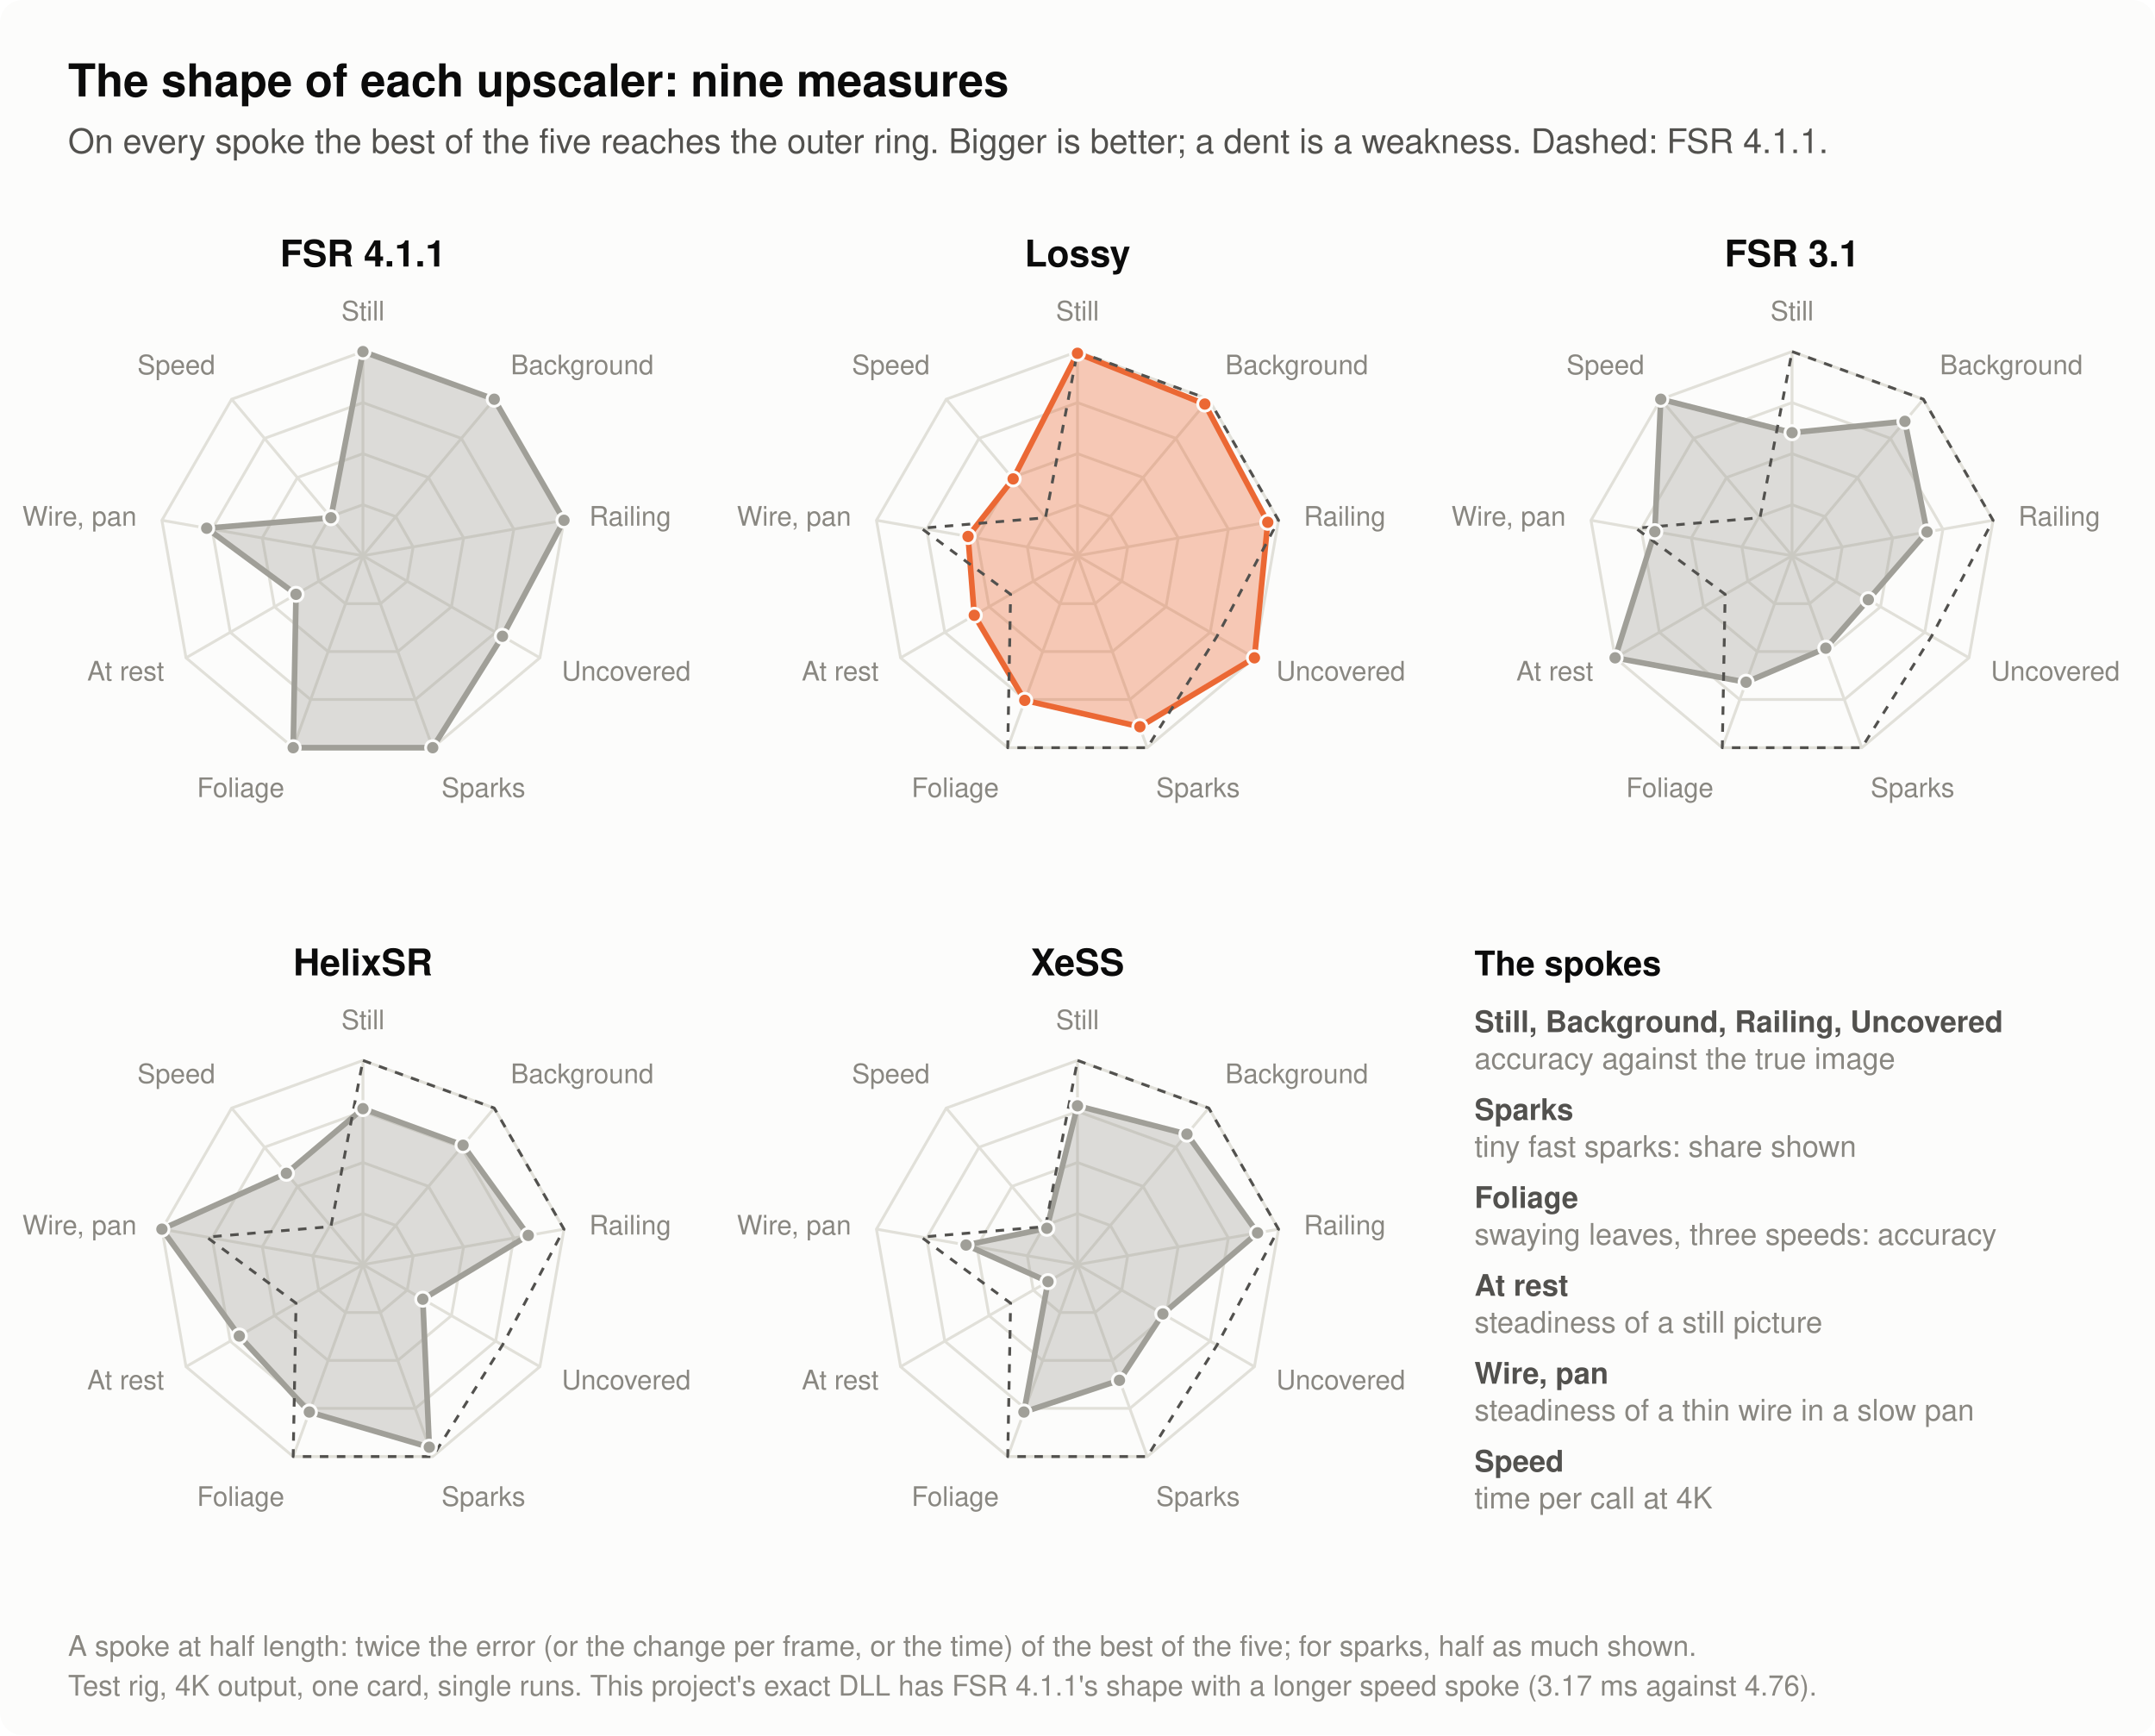
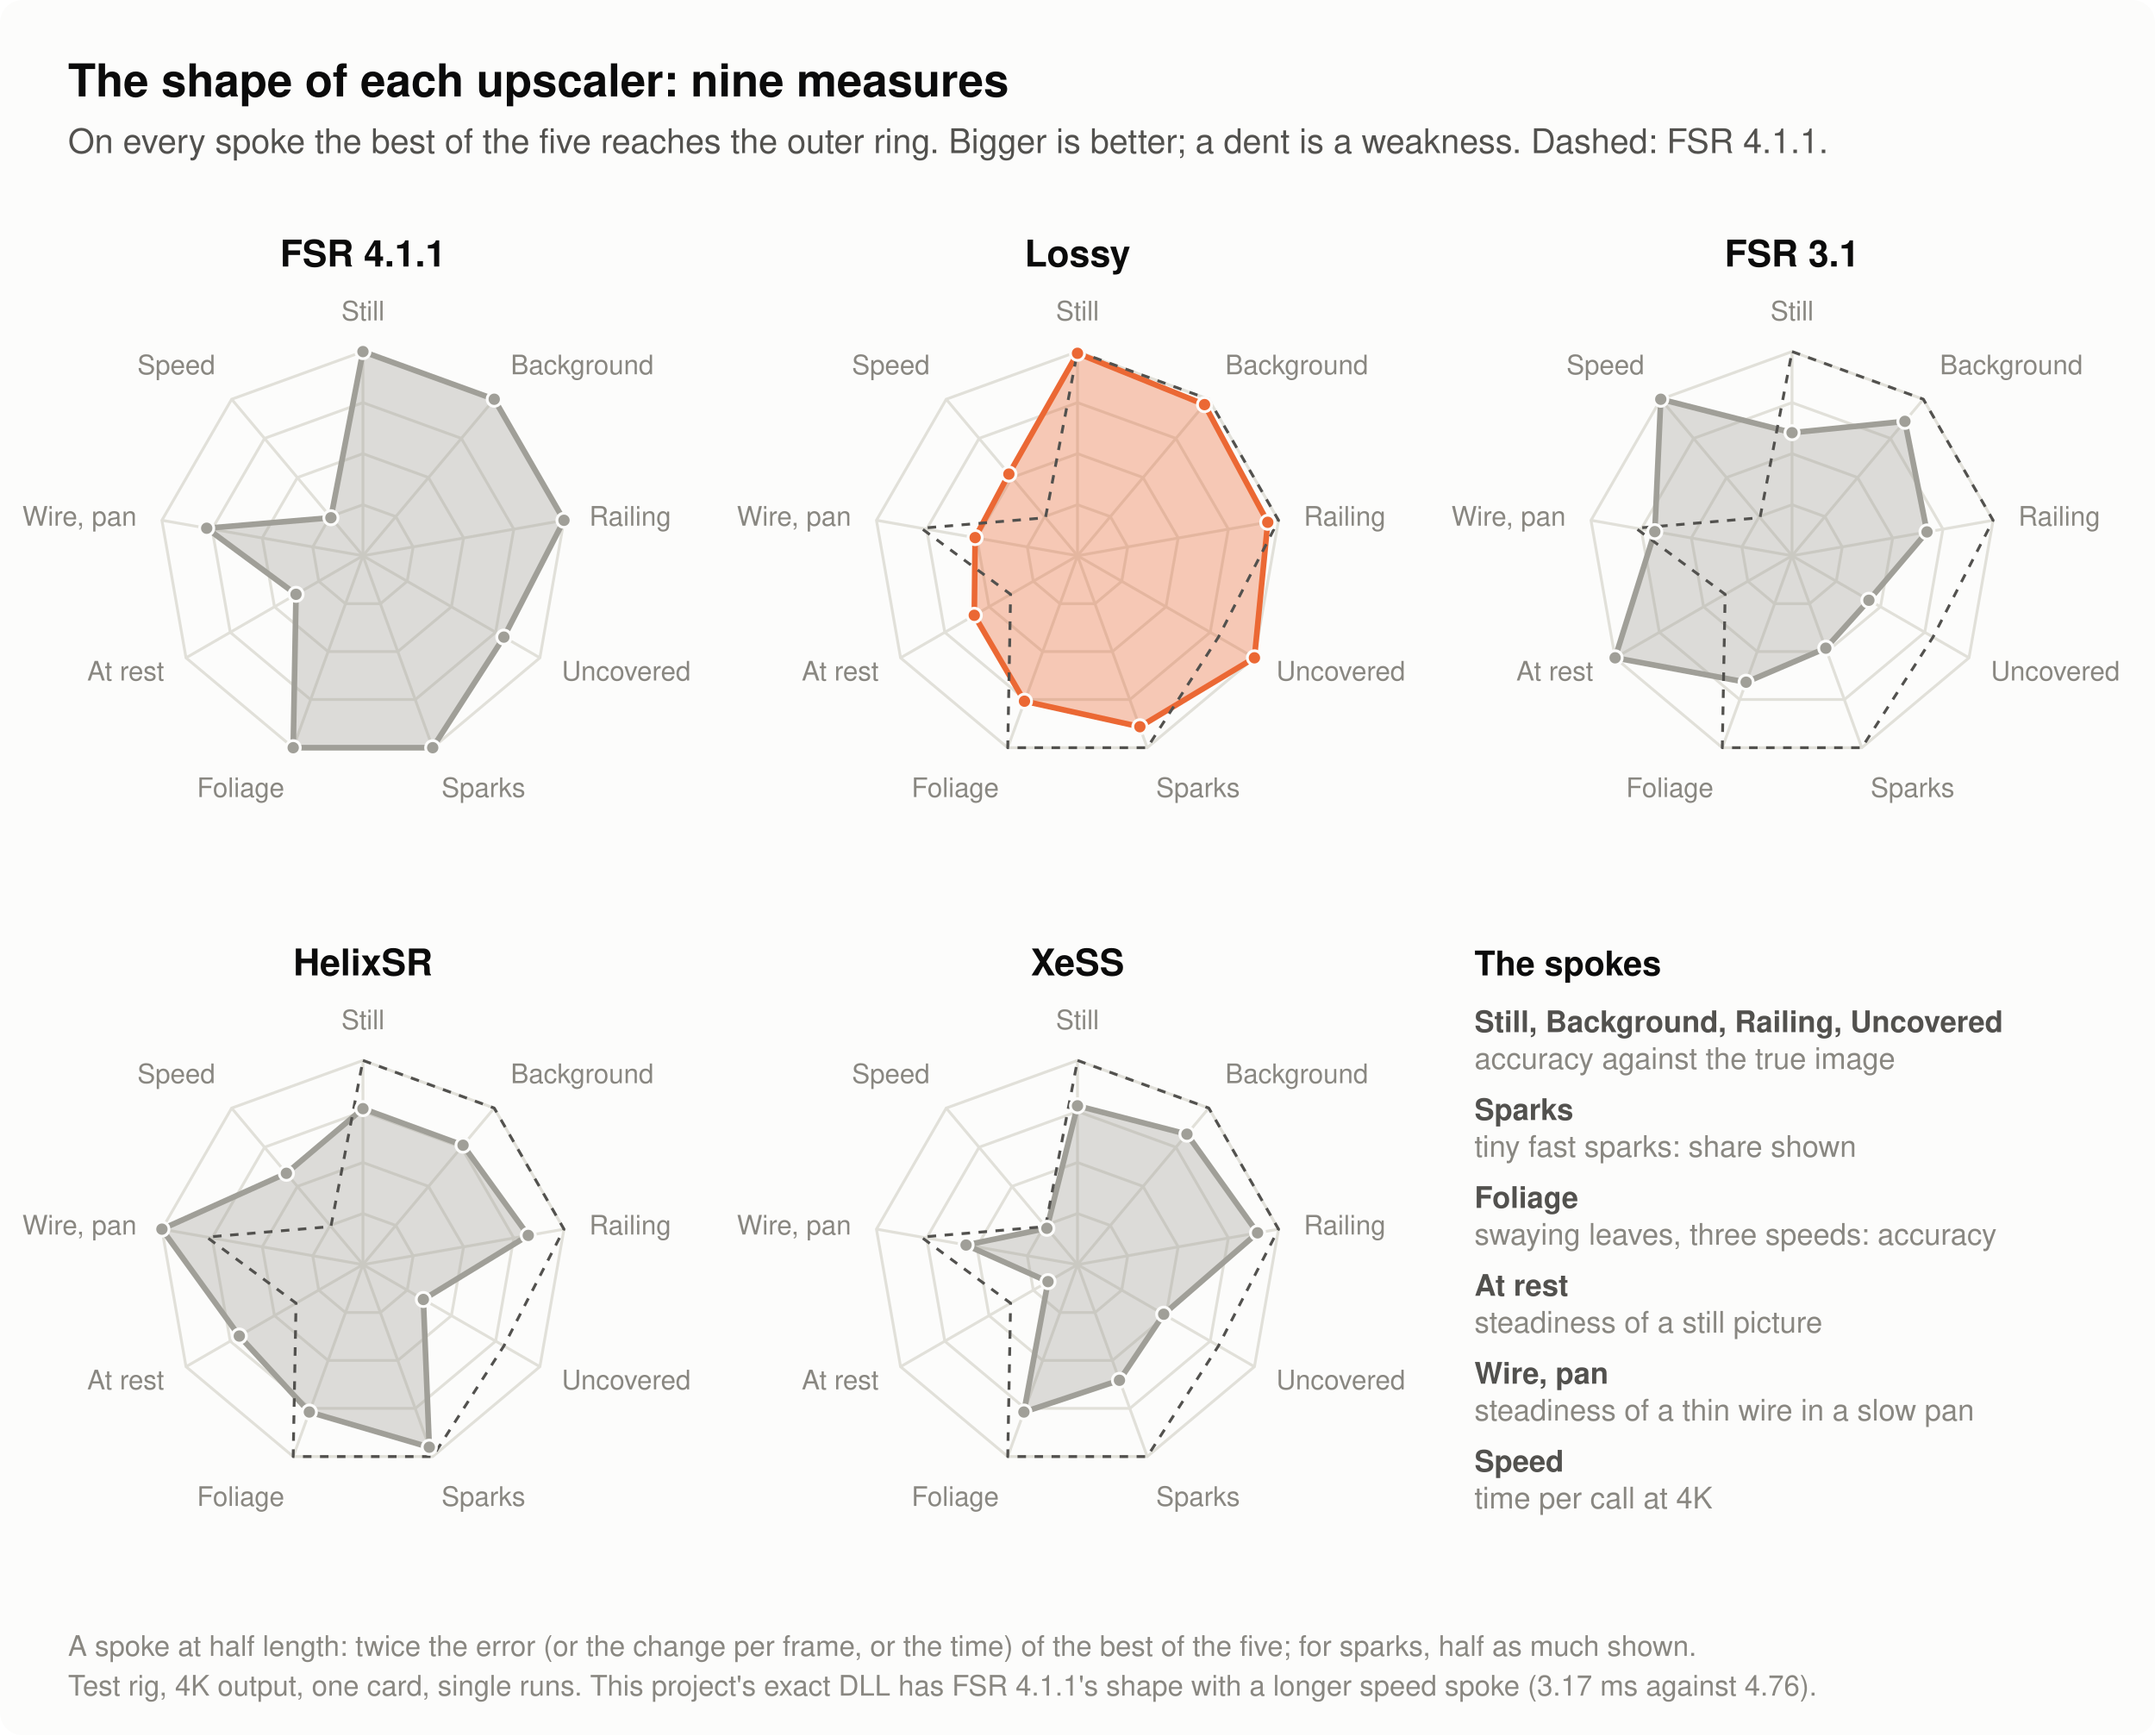
- <svg xmlns="http://www.w3.org/2000/svg" width="760" height="612" viewBox="0 0 760 612" role="img" aria-label="Five radar charts, one per upscaler, each with nine spokes; on every spoke the best of the five reaches the outer ring and the others reach in proportion to it, so a larger shape is better and a dent is a weakness. Still picture: accuracy (dB): FSR 4.1.1 44.33 dB, Lossy 44.26 dB, FSR 3.1 39.94 dB, HelixSR 41.99 dB, XeSS 42.14 dB. Moving background: accuracy (dB): FSR 4.1.1 49.27 dB, Lossy 49.00 dB, FSR 3.1 47.95 dB, HelixSR 46.92 dB, XeSS 47.70 dB. Thin railing in motion: accuracy (dB): FSR 4.1.1 41.82 dB, Lossy 41.34 dB, FSR 3.1 38.36 dB, HelixSR 40.12 dB, XeSS 40.86 dB. Areas a moving object has just uncovered: accuracy (dB): FSR 4.1.1 34.48 dB, Lossy 36.53 dB, FSR 3.1 29.22 dB, HelixSR 27.11 dB, XeSS 30.20 dB. Tiny fast sparks: share of their brightness shown (%): FSR 4.1.1 83%, Lossy 74%, FSR 3.1 40%, HelixSR 79%, XeSS 50%. Leaves swaying without motion vectors, mean of three sway speeds: error (of 255): FSR 4.1.1 11.0, Lossy 14.6, FSR 3.1 16.7, HelixSR 14.3, XeSS 14.3. Still picture: change per frame (of 255): FSR 4.1.1 0.037, Lossy 0.024, FSR 3.1 0.014, HelixSR 0.020, XeSS 0.084. Thin wire under a slow pan: change per frame (of 255): FSR 4.1.1 7.2, Lossy 10.3, FSR 3.1 8.2, HelixSR 5.6, XeSS 10.1. Time per upscale call at 3840x2160 (ms): FSR 4.1.1 4.76 ms, Lossy 2.36 ms, FSR 3.1 1.16 ms, HelixSR 1.99 ms, XeSS 4.98 ms.">
+ <svg xmlns="http://www.w3.org/2000/svg" width="760" height="612" viewBox="0 0 760 612" role="img" aria-label="Five radar charts, one per upscaler, each with nine spokes; on every spoke the best of the five reaches the outer ring and the others reach in proportion to it, so a larger shape is better and a dent is a weakness. Still picture: accuracy (dB): FSR 4.1.1 44.33 dB, Lossy 44.26 dB, FSR 3.1 39.94 dB, HelixSR 41.99 dB, XeSS 42.14 dB. Moving background: accuracy (dB): FSR 4.1.1 49.27 dB, Lossy 48.98 dB, FSR 3.1 47.95 dB, HelixSR 46.92 dB, XeSS 47.70 dB. Thin railing in motion: accuracy (dB): FSR 4.1.1 41.82 dB, Lossy 41.34 dB, FSR 3.1 38.36 dB, HelixSR 40.12 dB, XeSS 40.86 dB. Areas a moving object has just uncovered: accuracy (dB): FSR 4.1.1 34.48 dB, Lossy 36.45 dB, FSR 3.1 29.22 dB, HelixSR 27.11 dB, XeSS 30.20 dB. Tiny fast sparks: share of their brightness shown (%): FSR 4.1.1 83%, Lossy 74%, FSR 3.1 40%, HelixSR 79%, XeSS 50%. Leaves swaying without motion vectors, mean of three sway speeds: error (of 255): FSR 4.1.1 11.0, Lossy 14.5, FSR 3.1 16.7, HelixSR 14.3, XeSS 14.3. Still picture: change per frame (of 255): FSR 4.1.1 0.037, Lossy 0.024, FSR 3.1 0.014, HelixSR 0.020, XeSS 0.084. Thin wire under a slow pan: change per frame (of 255): FSR 4.1.1 7.2, Lossy 11.0, FSR 3.1 8.2, HelixSR 5.6, XeSS 10.1. Time per upscale call at 3840x2160 (ms): FSR 4.1.1 4.76 ms, Lossy 2.22 ms, FSR 3.1 1.16 ms, HelixSR 1.99 ms, XeSS 4.98 ms.">
  <rect x="0.0" y="0.0" width="760.0" height="612.0" rx="8" fill="#fcfcfb" />
  <text x="24.0" y="34.0" font-family="-apple-system, 'Segoe UI', Helvetica, Arial, sans-serif" font-size="16" font-weight="600" text-anchor="start" fill="#0b0b0b">The shape of each upscaler: nine measures</text>
  <text x="24.0" y="54.0" font-family="-apple-system, 'Segoe UI', Helvetica, Arial, sans-serif" font-size="12" text-anchor="start" fill="#52514e">On every spoke the best of the five reaches the outer ring. Bigger is better; a dent is a weakness. Dashed: FSR 4.1.1.</text>
  <text x="128.0" y="94.0" font-family="-apple-system, 'Segoe UI', Helvetica, Arial, sans-serif" font-size="13" font-weight="600" text-anchor="middle" fill="#0b0b0b">FSR 4.1.1</text>
  <polygon points="128.0,178.0 139.6,182.2 145.7,192.9 143.6,205.0 134.2,212.9 121.8,212.9 112.4,205.0 110.3,192.9 116.4,182.2" fill="none" stroke="#e1e0d9" stroke-width="1" />
  <polygon points="128.0,160.0 151.1,168.4 163.5,189.7 159.2,214.0 140.3,229.8 115.7,229.8 96.8,214.0 92.5,189.7 104.9,168.4" fill="none" stroke="#e1e0d9" stroke-width="1" />
  <polygon points="128.0,142.0 162.7,154.6 181.2,186.6 174.8,223.0 146.5,246.7 109.5,246.7 81.2,223.0 74.8,186.6 93.3,154.6" fill="none" stroke="#e1e0d9" stroke-width="1" />
  <polygon points="128.0,124.0 174.3,140.8 198.9,183.5 190.4,232.0 152.6,263.7 103.4,263.7 65.6,232.0 57.1,183.5 81.7,140.8" fill="none" stroke="#e1e0d9" stroke-width="1" />
  <line x1="128.0" y1="196.0" x2="128.0" y2="124.0" stroke="#e1e0d9" stroke-width="1" />
  <line x1="128.0" y1="196.0" x2="174.3" y2="140.8" stroke="#e1e0d9" stroke-width="1" />
  <line x1="128.0" y1="196.0" x2="198.9" y2="183.5" stroke="#e1e0d9" stroke-width="1" />
  <line x1="128.0" y1="196.0" x2="190.4" y2="232.0" stroke="#e1e0d9" stroke-width="1" />
  <line x1="128.0" y1="196.0" x2="152.6" y2="263.7" stroke="#e1e0d9" stroke-width="1" />
  <line x1="128.0" y1="196.0" x2="103.4" y2="263.7" stroke="#e1e0d9" stroke-width="1" />
  <line x1="128.0" y1="196.0" x2="65.6" y2="232.0" stroke="#e1e0d9" stroke-width="1" />
  <line x1="128.0" y1="196.0" x2="57.1" y2="183.5" stroke="#e1e0d9" stroke-width="1" />
  <line x1="128.0" y1="196.0" x2="81.7" y2="140.8" stroke="#e1e0d9" stroke-width="1" />
-   <polygon points="128.0,124.0 174.3,140.8 198.9,183.5 177.2,224.4 152.6,263.7 103.4,263.7 104.4,209.6 72.9,186.3 116.7,182.6" fill="#a09f98" fill-opacity="0.35" stroke="#a09f98" stroke-width="2" stroke-linejoin="round" />
+   <polygon points="128.0,124.0 174.3,140.8 198.9,183.5 177.7,224.7 152.6,263.7 103.4,263.7 104.4,209.6 72.9,186.3 116.7,182.6" fill="#a09f98" fill-opacity="0.35" stroke="#a09f98" stroke-width="2" stroke-linejoin="round" />
  <circle cx="128.0" cy="124.0" r="2.5" fill="#a09f98" stroke="#fcfcfb" stroke-width="1" />
  <circle cx="174.3" cy="140.8" r="2.5" fill="#a09f98" stroke="#fcfcfb" stroke-width="1" />
  <circle cx="198.9" cy="183.5" r="2.5" fill="#a09f98" stroke="#fcfcfb" stroke-width="1" />
-   <circle cx="177.2" cy="224.4" r="2.5" fill="#a09f98" stroke="#fcfcfb" stroke-width="1" />
+   <circle cx="177.7" cy="224.7" r="2.5" fill="#a09f98" stroke="#fcfcfb" stroke-width="1" />
  <circle cx="152.6" cy="263.7" r="2.5" fill="#a09f98" stroke="#fcfcfb" stroke-width="1" />
  <circle cx="103.4" cy="263.7" r="2.5" fill="#a09f98" stroke="#fcfcfb" stroke-width="1" />
  <circle cx="104.4" cy="209.6" r="2.5" fill="#a09f98" stroke="#fcfcfb" stroke-width="1" />
  <circle cx="72.9" cy="186.3" r="2.5" fill="#a09f98" stroke="#fcfcfb" stroke-width="1" />
  <circle cx="116.7" cy="182.6" r="2.5" fill="#a09f98" stroke="#fcfcfb" stroke-width="1" />
  <text x="128.0" y="113.0" font-family="-apple-system, 'Segoe UI', Helvetica, Arial, sans-serif" font-size="9.5" text-anchor="middle" fill="#898781">Still</text>
  <text x="180.1" y="132.0" font-family="-apple-system, 'Segoe UI', Helvetica, Arial, sans-serif" font-size="9.5" text-anchor="start" fill="#898781">Background</text>
  <text x="207.8" y="185.4" font-family="-apple-system, 'Segoe UI', Helvetica, Arial, sans-serif" font-size="9.5" text-anchor="start" fill="#898781">Railing</text>
  <text x="198.1" y="240.0" font-family="-apple-system, 'Segoe UI', Helvetica, Arial, sans-serif" font-size="9.5" text-anchor="start" fill="#898781">Uncovered</text>
  <text x="155.7" y="281.1" font-family="-apple-system, 'Segoe UI', Helvetica, Arial, sans-serif" font-size="9.5" text-anchor="start" fill="#898781">Sparks</text>
  <text x="100.3" y="281.1" font-family="-apple-system, 'Segoe UI', Helvetica, Arial, sans-serif" font-size="9.5" text-anchor="end" fill="#898781">Foliage</text>
  <text x="57.9" y="240.0" font-family="-apple-system, 'Segoe UI', Helvetica, Arial, sans-serif" font-size="9.5" text-anchor="end" fill="#898781">At rest</text>
  <text x="48.2" y="185.4" font-family="-apple-system, 'Segoe UI', Helvetica, Arial, sans-serif" font-size="9.5" text-anchor="end" fill="#898781">Wire, pan</text>
  <text x="75.9" y="132.0" font-family="-apple-system, 'Segoe UI', Helvetica, Arial, sans-serif" font-size="9.5" text-anchor="end" fill="#898781">Speed</text>
  <text x="380.0" y="94.0" font-family="-apple-system, 'Segoe UI', Helvetica, Arial, sans-serif" font-size="13" font-weight="600" text-anchor="middle" fill="#0b0b0b">Lossy</text>
  <polygon points="380.0,178.0 391.6,182.2 397.7,192.9 395.6,205.0 386.2,212.9 373.8,212.9 364.4,205.0 362.3,192.9 368.4,182.2" fill="none" stroke="#e1e0d9" stroke-width="1" />
  <polygon points="380.0,160.0 403.1,168.4 415.5,189.7 411.2,214.0 392.3,229.8 367.7,229.8 348.8,214.0 344.5,189.7 356.9,168.4" fill="none" stroke="#e1e0d9" stroke-width="1" />
  <polygon points="380.0,142.0 414.7,154.6 433.2,186.6 426.8,223.0 398.5,246.7 361.5,246.7 333.2,223.0 326.8,186.6 345.3,154.6" fill="none" stroke="#e1e0d9" stroke-width="1" />
  <polygon points="380.0,124.0 426.3,140.8 450.9,183.5 442.4,232.0 404.6,263.7 355.4,263.7 317.6,232.0 309.1,183.5 333.7,140.8" fill="none" stroke="#e1e0d9" stroke-width="1" />
  <line x1="380.0" y1="196.0" x2="380.0" y2="124.0" stroke="#e1e0d9" stroke-width="1" />
  <line x1="380.0" y1="196.0" x2="426.3" y2="140.8" stroke="#e1e0d9" stroke-width="1" />
  <line x1="380.0" y1="196.0" x2="450.9" y2="183.5" stroke="#e1e0d9" stroke-width="1" />
  <line x1="380.0" y1="196.0" x2="442.4" y2="232.0" stroke="#e1e0d9" stroke-width="1" />
  <line x1="380.0" y1="196.0" x2="404.6" y2="263.7" stroke="#e1e0d9" stroke-width="1" />
  <line x1="380.0" y1="196.0" x2="355.4" y2="263.7" stroke="#e1e0d9" stroke-width="1" />
  <line x1="380.0" y1="196.0" x2="317.6" y2="232.0" stroke="#e1e0d9" stroke-width="1" />
  <line x1="380.0" y1="196.0" x2="309.1" y2="183.5" stroke="#e1e0d9" stroke-width="1" />
  <line x1="380.0" y1="196.0" x2="333.7" y2="140.8" stroke="#e1e0d9" stroke-width="1" />
-   <polygon points="380.0,124.6 424.9,142.5 447.1,184.2 442.4,232.0 402.0,256.3 361.4,247.0 343.6,217.0 341.4,189.2 357.3,168.9" fill="#eb6834" fill-opacity="0.35" stroke="#eb6834" stroke-width="2" stroke-linejoin="round" />
-   <polygon points="380.0,124.0 426.3,140.8 450.9,183.5 429.2,224.4 404.6,263.7 355.4,263.7 356.4,209.6 324.9,186.3 368.7,182.6" fill="none" stroke="#52514e" stroke-width="1" stroke-dasharray="3 3" stroke-linejoin="round" />
+   <polygon points="380.0,124.6 424.8,142.7 447.1,184.2 442.4,232.0 402.0,256.3 361.3,247.3 343.6,217.0 343.9,189.6 355.8,167.2" fill="#eb6834" fill-opacity="0.35" stroke="#eb6834" stroke-width="2" stroke-linejoin="round" />
+   <polygon points="380.0,124.0 426.3,140.8 450.9,183.5 429.7,224.7 404.6,263.7 355.4,263.7 356.4,209.6 324.9,186.3 368.7,182.6" fill="none" stroke="#52514e" stroke-width="1" stroke-dasharray="3 3" stroke-linejoin="round" />
  <circle cx="380.0" cy="124.6" r="2.5" fill="#eb6834" stroke="#fcfcfb" stroke-width="1" />
-   <circle cx="424.9" cy="142.5" r="2.5" fill="#eb6834" stroke="#fcfcfb" stroke-width="1" />
+   <circle cx="424.8" cy="142.7" r="2.5" fill="#eb6834" stroke="#fcfcfb" stroke-width="1" />
  <circle cx="447.1" cy="184.2" r="2.5" fill="#eb6834" stroke="#fcfcfb" stroke-width="1" />
  <circle cx="442.4" cy="232.0" r="2.5" fill="#eb6834" stroke="#fcfcfb" stroke-width="1" />
  <circle cx="402.0" cy="256.3" r="2.5" fill="#eb6834" stroke="#fcfcfb" stroke-width="1" />
-   <circle cx="361.4" cy="247.0" r="2.5" fill="#eb6834" stroke="#fcfcfb" stroke-width="1" />
+   <circle cx="361.3" cy="247.3" r="2.5" fill="#eb6834" stroke="#fcfcfb" stroke-width="1" />
  <circle cx="343.6" cy="217.0" r="2.5" fill="#eb6834" stroke="#fcfcfb" stroke-width="1" />
-   <circle cx="341.4" cy="189.2" r="2.5" fill="#eb6834" stroke="#fcfcfb" stroke-width="1" />
-   <circle cx="357.3" cy="168.9" r="2.5" fill="#eb6834" stroke="#fcfcfb" stroke-width="1" />
+   <circle cx="343.9" cy="189.6" r="2.5" fill="#eb6834" stroke="#fcfcfb" stroke-width="1" />
+   <circle cx="355.8" cy="167.2" r="2.5" fill="#eb6834" stroke="#fcfcfb" stroke-width="1" />
  <text x="380.0" y="113.0" font-family="-apple-system, 'Segoe UI', Helvetica, Arial, sans-serif" font-size="9.5" text-anchor="middle" fill="#898781">Still</text>
  <text x="432.1" y="132.0" font-family="-apple-system, 'Segoe UI', Helvetica, Arial, sans-serif" font-size="9.5" text-anchor="start" fill="#898781">Background</text>
  <text x="459.8" y="185.4" font-family="-apple-system, 'Segoe UI', Helvetica, Arial, sans-serif" font-size="9.5" text-anchor="start" fill="#898781">Railing</text>
  <text x="450.1" y="240.0" font-family="-apple-system, 'Segoe UI', Helvetica, Arial, sans-serif" font-size="9.5" text-anchor="start" fill="#898781">Uncovered</text>
  <text x="407.7" y="281.1" font-family="-apple-system, 'Segoe UI', Helvetica, Arial, sans-serif" font-size="9.5" text-anchor="start" fill="#898781">Sparks</text>
  <text x="352.3" y="281.1" font-family="-apple-system, 'Segoe UI', Helvetica, Arial, sans-serif" font-size="9.5" text-anchor="end" fill="#898781">Foliage</text>
  <text x="309.9" y="240.0" font-family="-apple-system, 'Segoe UI', Helvetica, Arial, sans-serif" font-size="9.5" text-anchor="end" fill="#898781">At rest</text>
  <text x="300.2" y="185.4" font-family="-apple-system, 'Segoe UI', Helvetica, Arial, sans-serif" font-size="9.5" text-anchor="end" fill="#898781">Wire, pan</text>
  <text x="327.9" y="132.0" font-family="-apple-system, 'Segoe UI', Helvetica, Arial, sans-serif" font-size="9.5" text-anchor="end" fill="#898781">Speed</text>
  <text x="632.0" y="94.0" font-family="-apple-system, 'Segoe UI', Helvetica, Arial, sans-serif" font-size="13" font-weight="600" text-anchor="middle" fill="#0b0b0b">FSR 3.1</text>
  <polygon points="632.0,178.0 643.6,182.2 649.7,192.9 647.6,205.0 638.2,212.9 625.8,212.9 616.4,205.0 614.3,192.9 620.4,182.2" fill="none" stroke="#e1e0d9" stroke-width="1" />
  <polygon points="632.0,160.0 655.1,168.4 667.5,189.7 663.2,214.0 644.3,229.8 619.7,229.8 600.8,214.0 596.5,189.7 608.9,168.4" fill="none" stroke="#e1e0d9" stroke-width="1" />
  <polygon points="632.0,142.0 666.7,154.6 685.2,186.6 678.8,223.0 650.5,246.7 613.5,246.7 585.2,223.0 578.8,186.6 597.3,154.6" fill="none" stroke="#e1e0d9" stroke-width="1" />
  <polygon points="632.0,124.0 678.3,140.8 702.9,183.5 694.4,232.0 656.6,263.7 607.4,263.7 569.6,232.0 561.1,183.5 585.7,140.8" fill="none" stroke="#e1e0d9" stroke-width="1" />
  <line x1="632.0" y1="196.0" x2="632.0" y2="124.0" stroke="#e1e0d9" stroke-width="1" />
  <line x1="632.0" y1="196.0" x2="678.3" y2="140.8" stroke="#e1e0d9" stroke-width="1" />
  <line x1="632.0" y1="196.0" x2="702.9" y2="183.5" stroke="#e1e0d9" stroke-width="1" />
  <line x1="632.0" y1="196.0" x2="694.4" y2="232.0" stroke="#e1e0d9" stroke-width="1" />
  <line x1="632.0" y1="196.0" x2="656.6" y2="263.7" stroke="#e1e0d9" stroke-width="1" />
  <line x1="632.0" y1="196.0" x2="607.4" y2="263.7" stroke="#e1e0d9" stroke-width="1" />
  <line x1="632.0" y1="196.0" x2="569.6" y2="232.0" stroke="#e1e0d9" stroke-width="1" />
  <line x1="632.0" y1="196.0" x2="561.1" y2="183.5" stroke="#e1e0d9" stroke-width="1" />
  <line x1="632.0" y1="196.0" x2="585.7" y2="140.8" stroke="#e1e0d9" stroke-width="1" />
-   <polygon points="632.0,152.6 671.8,148.6 679.6,187.6 658.9,211.5 643.9,228.6 615.8,240.6 569.6,232.0 583.6,187.5 585.7,140.8" fill="#a09f98" fill-opacity="0.35" stroke="#a09f98" stroke-width="2" stroke-linejoin="round" />
-   <polygon points="632.0,124.0 678.3,140.8 702.9,183.5 681.2,224.4 656.6,263.7 607.4,263.7 608.4,209.6 576.9,186.3 620.7,182.6" fill="none" stroke="#52514e" stroke-width="1" stroke-dasharray="3 3" stroke-linejoin="round" />
+   <polygon points="632.0,152.6 671.8,148.6 679.6,187.6 659.1,211.7 643.9,228.6 615.8,240.6 569.6,232.0 583.6,187.5 585.7,140.8" fill="#a09f98" fill-opacity="0.35" stroke="#a09f98" stroke-width="2" stroke-linejoin="round" />
+   <polygon points="632.0,124.0 678.3,140.8 702.9,183.5 681.7,224.7 656.6,263.7 607.4,263.7 608.4,209.6 576.9,186.3 620.7,182.6" fill="none" stroke="#52514e" stroke-width="1" stroke-dasharray="3 3" stroke-linejoin="round" />
  <circle cx="632.0" cy="152.6" r="2.5" fill="#a09f98" stroke="#fcfcfb" stroke-width="1" />
  <circle cx="671.8" cy="148.6" r="2.5" fill="#a09f98" stroke="#fcfcfb" stroke-width="1" />
  <circle cx="679.6" cy="187.6" r="2.5" fill="#a09f98" stroke="#fcfcfb" stroke-width="1" />
-   <circle cx="658.9" cy="211.5" r="2.5" fill="#a09f98" stroke="#fcfcfb" stroke-width="1" />
+   <circle cx="659.1" cy="211.7" r="2.5" fill="#a09f98" stroke="#fcfcfb" stroke-width="1" />
  <circle cx="643.9" cy="228.6" r="2.5" fill="#a09f98" stroke="#fcfcfb" stroke-width="1" />
  <circle cx="615.8" cy="240.6" r="2.5" fill="#a09f98" stroke="#fcfcfb" stroke-width="1" />
  <circle cx="569.6" cy="232.0" r="2.5" fill="#a09f98" stroke="#fcfcfb" stroke-width="1" />
  <circle cx="583.6" cy="187.5" r="2.5" fill="#a09f98" stroke="#fcfcfb" stroke-width="1" />
  <circle cx="585.7" cy="140.8" r="2.5" fill="#a09f98" stroke="#fcfcfb" stroke-width="1" />
  <text x="632.0" y="113.0" font-family="-apple-system, 'Segoe UI', Helvetica, Arial, sans-serif" font-size="9.5" text-anchor="middle" fill="#898781">Still</text>
  <text x="684.1" y="132.0" font-family="-apple-system, 'Segoe UI', Helvetica, Arial, sans-serif" font-size="9.5" text-anchor="start" fill="#898781">Background</text>
  <text x="711.8" y="185.4" font-family="-apple-system, 'Segoe UI', Helvetica, Arial, sans-serif" font-size="9.5" text-anchor="start" fill="#898781">Railing</text>
  <text x="702.1" y="240.0" font-family="-apple-system, 'Segoe UI', Helvetica, Arial, sans-serif" font-size="9.5" text-anchor="start" fill="#898781">Uncovered</text>
  <text x="659.7" y="281.1" font-family="-apple-system, 'Segoe UI', Helvetica, Arial, sans-serif" font-size="9.5" text-anchor="start" fill="#898781">Sparks</text>
  <text x="604.3" y="281.1" font-family="-apple-system, 'Segoe UI', Helvetica, Arial, sans-serif" font-size="9.5" text-anchor="end" fill="#898781">Foliage</text>
  <text x="561.9" y="240.0" font-family="-apple-system, 'Segoe UI', Helvetica, Arial, sans-serif" font-size="9.5" text-anchor="end" fill="#898781">At rest</text>
  <text x="552.2" y="185.4" font-family="-apple-system, 'Segoe UI', Helvetica, Arial, sans-serif" font-size="9.5" text-anchor="end" fill="#898781">Wire, pan</text>
  <text x="579.9" y="132.0" font-family="-apple-system, 'Segoe UI', Helvetica, Arial, sans-serif" font-size="9.5" text-anchor="end" fill="#898781">Speed</text>
  <text x="128.0" y="344.0" font-family="-apple-system, 'Segoe UI', Helvetica, Arial, sans-serif" font-size="13" font-weight="600" text-anchor="middle" fill="#0b0b0b">HelixSR</text>
  <polygon points="128.0,428.0 139.6,432.2 145.7,442.9 143.6,455.0 134.2,462.9 121.8,462.9 112.4,455.0 110.3,442.9 116.4,432.2" fill="none" stroke="#e1e0d9" stroke-width="1" />
  <polygon points="128.0,410.0 151.1,418.4 163.5,439.7 159.2,464.0 140.3,479.8 115.7,479.8 96.8,464.0 92.5,439.7 104.9,418.4" fill="none" stroke="#e1e0d9" stroke-width="1" />
  <polygon points="128.0,392.0 162.7,404.6 181.2,436.6 174.8,473.0 146.5,496.7 109.5,496.7 81.2,473.0 74.8,436.6 93.3,404.6" fill="none" stroke="#e1e0d9" stroke-width="1" />
  <polygon points="128.0,374.0 174.3,390.8 198.9,433.5 190.4,482.0 152.6,513.7 103.4,513.7 65.6,482.0 57.1,433.5 81.7,390.8" fill="none" stroke="#e1e0d9" stroke-width="1" />
  <line x1="128.0" y1="446.0" x2="128.0" y2="374.0" stroke="#e1e0d9" stroke-width="1" />
  <line x1="128.0" y1="446.0" x2="174.3" y2="390.8" stroke="#e1e0d9" stroke-width="1" />
  <line x1="128.0" y1="446.0" x2="198.9" y2="433.5" stroke="#e1e0d9" stroke-width="1" />
  <line x1="128.0" y1="446.0" x2="190.4" y2="482.0" stroke="#e1e0d9" stroke-width="1" />
  <line x1="128.0" y1="446.0" x2="152.6" y2="513.7" stroke="#e1e0d9" stroke-width="1" />
  <line x1="128.0" y1="446.0" x2="103.4" y2="513.7" stroke="#e1e0d9" stroke-width="1" />
  <line x1="128.0" y1="446.0" x2="65.6" y2="482.0" stroke="#e1e0d9" stroke-width="1" />
  <line x1="128.0" y1="446.0" x2="57.1" y2="433.5" stroke="#e1e0d9" stroke-width="1" />
  <line x1="128.0" y1="446.0" x2="81.7" y2="390.8" stroke="#e1e0d9" stroke-width="1" />
-   <polygon points="128.0,391.0 163.3,403.9 186.3,435.7 149.1,458.2 151.4,510.4 109.1,498.0 84.4,471.2 57.1,433.5 101.0,413.8" fill="#a09f98" fill-opacity="0.35" stroke="#a09f98" stroke-width="2" stroke-linejoin="round" />
-   <polygon points="128.0,374.0 174.3,390.8 198.9,433.5 177.2,474.4 152.6,513.7 103.4,513.7 104.4,459.6 72.9,436.3 116.7,432.6" fill="none" stroke="#52514e" stroke-width="1" stroke-dasharray="3 3" stroke-linejoin="round" />
+   <polygon points="128.0,391.0 163.3,403.9 186.3,435.7 149.3,458.3 151.4,510.4 109.1,498.0 84.4,471.2 57.1,433.5 101.0,413.8" fill="#a09f98" fill-opacity="0.35" stroke="#a09f98" stroke-width="2" stroke-linejoin="round" />
+   <polygon points="128.0,374.0 174.3,390.8 198.9,433.5 177.7,474.7 152.6,513.7 103.4,513.7 104.4,459.6 72.9,436.3 116.7,432.6" fill="none" stroke="#52514e" stroke-width="1" stroke-dasharray="3 3" stroke-linejoin="round" />
  <circle cx="128.0" cy="391.0" r="2.5" fill="#a09f98" stroke="#fcfcfb" stroke-width="1" />
  <circle cx="163.3" cy="403.9" r="2.5" fill="#a09f98" stroke="#fcfcfb" stroke-width="1" />
  <circle cx="186.3" cy="435.7" r="2.5" fill="#a09f98" stroke="#fcfcfb" stroke-width="1" />
-   <circle cx="149.1" cy="458.2" r="2.5" fill="#a09f98" stroke="#fcfcfb" stroke-width="1" />
+   <circle cx="149.3" cy="458.3" r="2.5" fill="#a09f98" stroke="#fcfcfb" stroke-width="1" />
  <circle cx="151.4" cy="510.4" r="2.5" fill="#a09f98" stroke="#fcfcfb" stroke-width="1" />
  <circle cx="109.1" cy="498.0" r="2.5" fill="#a09f98" stroke="#fcfcfb" stroke-width="1" />
  <circle cx="84.4" cy="471.2" r="2.5" fill="#a09f98" stroke="#fcfcfb" stroke-width="1" />
  <circle cx="57.1" cy="433.5" r="2.5" fill="#a09f98" stroke="#fcfcfb" stroke-width="1" />
  <circle cx="101.0" cy="413.8" r="2.5" fill="#a09f98" stroke="#fcfcfb" stroke-width="1" />
  <text x="128.0" y="363.0" font-family="-apple-system, 'Segoe UI', Helvetica, Arial, sans-serif" font-size="9.5" text-anchor="middle" fill="#898781">Still</text>
  <text x="180.1" y="382.0" font-family="-apple-system, 'Segoe UI', Helvetica, Arial, sans-serif" font-size="9.5" text-anchor="start" fill="#898781">Background</text>
  <text x="207.8" y="435.4" font-family="-apple-system, 'Segoe UI', Helvetica, Arial, sans-serif" font-size="9.5" text-anchor="start" fill="#898781">Railing</text>
  <text x="198.1" y="490.0" font-family="-apple-system, 'Segoe UI', Helvetica, Arial, sans-serif" font-size="9.5" text-anchor="start" fill="#898781">Uncovered</text>
  <text x="155.7" y="531.1" font-family="-apple-system, 'Segoe UI', Helvetica, Arial, sans-serif" font-size="9.5" text-anchor="start" fill="#898781">Sparks</text>
  <text x="100.3" y="531.1" font-family="-apple-system, 'Segoe UI', Helvetica, Arial, sans-serif" font-size="9.5" text-anchor="end" fill="#898781">Foliage</text>
  <text x="57.9" y="490.0" font-family="-apple-system, 'Segoe UI', Helvetica, Arial, sans-serif" font-size="9.5" text-anchor="end" fill="#898781">At rest</text>
  <text x="48.2" y="435.4" font-family="-apple-system, 'Segoe UI', Helvetica, Arial, sans-serif" font-size="9.5" text-anchor="end" fill="#898781">Wire, pan</text>
  <text x="75.9" y="382.0" font-family="-apple-system, 'Segoe UI', Helvetica, Arial, sans-serif" font-size="9.5" text-anchor="end" fill="#898781">Speed</text>
  <text x="380.0" y="344.0" font-family="-apple-system, 'Segoe UI', Helvetica, Arial, sans-serif" font-size="13" font-weight="600" text-anchor="middle" fill="#0b0b0b">XeSS</text>
  <polygon points="380.0,428.0 391.6,432.2 397.7,442.9 395.6,455.0 386.2,462.9 373.8,462.9 364.4,455.0 362.3,442.9 368.4,432.2" fill="none" stroke="#e1e0d9" stroke-width="1" />
  <polygon points="380.0,410.0 403.1,418.4 415.5,439.7 411.2,464.0 392.3,479.8 367.7,479.8 348.8,464.0 344.5,439.7 356.9,418.4" fill="none" stroke="#e1e0d9" stroke-width="1" />
  <polygon points="380.0,392.0 414.7,404.6 433.2,436.6 426.8,473.0 398.5,496.7 361.5,496.7 333.2,473.0 326.8,436.6 345.3,404.6" fill="none" stroke="#e1e0d9" stroke-width="1" />
  <polygon points="380.0,374.0 426.3,390.8 450.9,433.5 442.4,482.0 404.6,513.7 355.4,513.7 317.6,482.0 309.1,433.5 333.7,390.8" fill="none" stroke="#e1e0d9" stroke-width="1" />
  <line x1="380.0" y1="446.0" x2="380.0" y2="374.0" stroke="#e1e0d9" stroke-width="1" />
  <line x1="380.0" y1="446.0" x2="426.3" y2="390.8" stroke="#e1e0d9" stroke-width="1" />
  <line x1="380.0" y1="446.0" x2="450.9" y2="433.5" stroke="#e1e0d9" stroke-width="1" />
  <line x1="380.0" y1="446.0" x2="442.4" y2="482.0" stroke="#e1e0d9" stroke-width="1" />
  <line x1="380.0" y1="446.0" x2="404.6" y2="513.7" stroke="#e1e0d9" stroke-width="1" />
  <line x1="380.0" y1="446.0" x2="355.4" y2="513.7" stroke="#e1e0d9" stroke-width="1" />
  <line x1="380.0" y1="446.0" x2="317.6" y2="482.0" stroke="#e1e0d9" stroke-width="1" />
  <line x1="380.0" y1="446.0" x2="309.1" y2="433.5" stroke="#e1e0d9" stroke-width="1" />
  <line x1="380.0" y1="446.0" x2="333.7" y2="390.8" stroke="#e1e0d9" stroke-width="1" />
-   <polygon points="380.0,390.0 418.6,400.0 443.5,434.8 410.1,463.4 394.8,486.8 361.1,498.0 369.6,452.0 340.7,439.1 369.2,433.2" fill="#a09f98" fill-opacity="0.35" stroke="#a09f98" stroke-width="2" stroke-linejoin="round" />
-   <polygon points="380.0,374.0 426.3,390.8 450.9,433.5 429.2,474.4 404.6,513.7 355.4,513.7 356.4,459.6 324.9,436.3 368.7,432.6" fill="none" stroke="#52514e" stroke-width="1" stroke-dasharray="3 3" stroke-linejoin="round" />
+   <polygon points="380.0,390.0 418.6,400.0 443.5,434.8 410.4,463.5 394.8,486.8 361.1,498.0 369.6,452.0 340.7,439.1 369.2,433.2" fill="#a09f98" fill-opacity="0.35" stroke="#a09f98" stroke-width="2" stroke-linejoin="round" />
+   <polygon points="380.0,374.0 426.3,390.8 450.9,433.5 429.7,474.7 404.6,513.7 355.4,513.7 356.4,459.6 324.9,436.3 368.7,432.6" fill="none" stroke="#52514e" stroke-width="1" stroke-dasharray="3 3" stroke-linejoin="round" />
  <circle cx="380.0" cy="390.0" r="2.5" fill="#a09f98" stroke="#fcfcfb" stroke-width="1" />
  <circle cx="418.6" cy="400.0" r="2.5" fill="#a09f98" stroke="#fcfcfb" stroke-width="1" />
  <circle cx="443.5" cy="434.8" r="2.5" fill="#a09f98" stroke="#fcfcfb" stroke-width="1" />
-   <circle cx="410.1" cy="463.4" r="2.5" fill="#a09f98" stroke="#fcfcfb" stroke-width="1" />
+   <circle cx="410.4" cy="463.5" r="2.5" fill="#a09f98" stroke="#fcfcfb" stroke-width="1" />
  <circle cx="394.8" cy="486.8" r="2.5" fill="#a09f98" stroke="#fcfcfb" stroke-width="1" />
  <circle cx="361.1" cy="498.0" r="2.5" fill="#a09f98" stroke="#fcfcfb" stroke-width="1" />
  <circle cx="369.6" cy="452.0" r="2.5" fill="#a09f98" stroke="#fcfcfb" stroke-width="1" />
  <circle cx="340.7" cy="439.1" r="2.5" fill="#a09f98" stroke="#fcfcfb" stroke-width="1" />
  <circle cx="369.2" cy="433.2" r="2.5" fill="#a09f98" stroke="#fcfcfb" stroke-width="1" />
  <text x="380.0" y="363.0" font-family="-apple-system, 'Segoe UI', Helvetica, Arial, sans-serif" font-size="9.5" text-anchor="middle" fill="#898781">Still</text>
  <text x="432.1" y="382.0" font-family="-apple-system, 'Segoe UI', Helvetica, Arial, sans-serif" font-size="9.5" text-anchor="start" fill="#898781">Background</text>
  <text x="459.8" y="435.4" font-family="-apple-system, 'Segoe UI', Helvetica, Arial, sans-serif" font-size="9.5" text-anchor="start" fill="#898781">Railing</text>
  <text x="450.1" y="490.0" font-family="-apple-system, 'Segoe UI', Helvetica, Arial, sans-serif" font-size="9.5" text-anchor="start" fill="#898781">Uncovered</text>
  <text x="407.7" y="531.1" font-family="-apple-system, 'Segoe UI', Helvetica, Arial, sans-serif" font-size="9.5" text-anchor="start" fill="#898781">Sparks</text>
  <text x="352.3" y="531.1" font-family="-apple-system, 'Segoe UI', Helvetica, Arial, sans-serif" font-size="9.5" text-anchor="end" fill="#898781">Foliage</text>
  <text x="309.9" y="490.0" font-family="-apple-system, 'Segoe UI', Helvetica, Arial, sans-serif" font-size="9.5" text-anchor="end" fill="#898781">At rest</text>
  <text x="300.2" y="435.4" font-family="-apple-system, 'Segoe UI', Helvetica, Arial, sans-serif" font-size="9.5" text-anchor="end" fill="#898781">Wire, pan</text>
  <text x="327.9" y="382.0" font-family="-apple-system, 'Segoe UI', Helvetica, Arial, sans-serif" font-size="9.5" text-anchor="end" fill="#898781">Speed</text>
  <text x="520.0" y="344.0" font-family="-apple-system, 'Segoe UI', Helvetica, Arial, sans-serif" font-size="12" font-weight="600" text-anchor="start" fill="#0b0b0b">The spokes</text>
  <text x="520.0" y="364.0" font-family="-apple-system, 'Segoe UI', Helvetica, Arial, sans-serif" font-size="10.5" font-weight="600" text-anchor="start" fill="#52514e">Still, Background, Railing, Uncovered</text>
  <text x="520.0" y="377.0" font-family="-apple-system, 'Segoe UI', Helvetica, Arial, sans-serif" font-size="10.5" text-anchor="start" fill="#898781">accuracy against the true image</text>
  <text x="520.0" y="395.0" font-family="-apple-system, 'Segoe UI', Helvetica, Arial, sans-serif" font-size="10.5" font-weight="600" text-anchor="start" fill="#52514e">Sparks</text>
  <text x="520.0" y="408.0" font-family="-apple-system, 'Segoe UI', Helvetica, Arial, sans-serif" font-size="10.5" text-anchor="start" fill="#898781">tiny fast sparks: share shown</text>
  <text x="520.0" y="426.0" font-family="-apple-system, 'Segoe UI', Helvetica, Arial, sans-serif" font-size="10.5" font-weight="600" text-anchor="start" fill="#52514e">Foliage</text>
  <text x="520.0" y="439.0" font-family="-apple-system, 'Segoe UI', Helvetica, Arial, sans-serif" font-size="10.5" text-anchor="start" fill="#898781">swaying leaves, three speeds: accuracy</text>
  <text x="520.0" y="457.0" font-family="-apple-system, 'Segoe UI', Helvetica, Arial, sans-serif" font-size="10.5" font-weight="600" text-anchor="start" fill="#52514e">At rest</text>
  <text x="520.0" y="470.0" font-family="-apple-system, 'Segoe UI', Helvetica, Arial, sans-serif" font-size="10.5" text-anchor="start" fill="#898781">steadiness of a still picture</text>
  <text x="520.0" y="488.0" font-family="-apple-system, 'Segoe UI', Helvetica, Arial, sans-serif" font-size="10.5" font-weight="600" text-anchor="start" fill="#52514e">Wire, pan</text>
  <text x="520.0" y="501.0" font-family="-apple-system, 'Segoe UI', Helvetica, Arial, sans-serif" font-size="10.5" text-anchor="start" fill="#898781">steadiness of a thin wire in a slow pan</text>
  <text x="520.0" y="519.0" font-family="-apple-system, 'Segoe UI', Helvetica, Arial, sans-serif" font-size="10.5" font-weight="600" text-anchor="start" fill="#52514e">Speed</text>
  <text x="520.0" y="532.0" font-family="-apple-system, 'Segoe UI', Helvetica, Arial, sans-serif" font-size="10.5" text-anchor="start" fill="#898781">time per call at 4K</text>
  <text x="24.0" y="584.0" font-family="-apple-system, 'Segoe UI', Helvetica, Arial, sans-serif" font-size="10" text-anchor="start" fill="#898781">A spoke at half length: twice the error (or the change per frame, or the time) of the best of the five; for sparks, half as much shown.</text>
  <text x="24.0" y="598.0" font-family="-apple-system, 'Segoe UI', Helvetica, Arial, sans-serif" font-size="10" text-anchor="start" fill="#898781">Test rig, 4K output, one card, single runs. This project's exact DLL has FSR 4.1.1's shape with a longer speed spoke (3.17 ms against 4.76).</text>
</svg>
